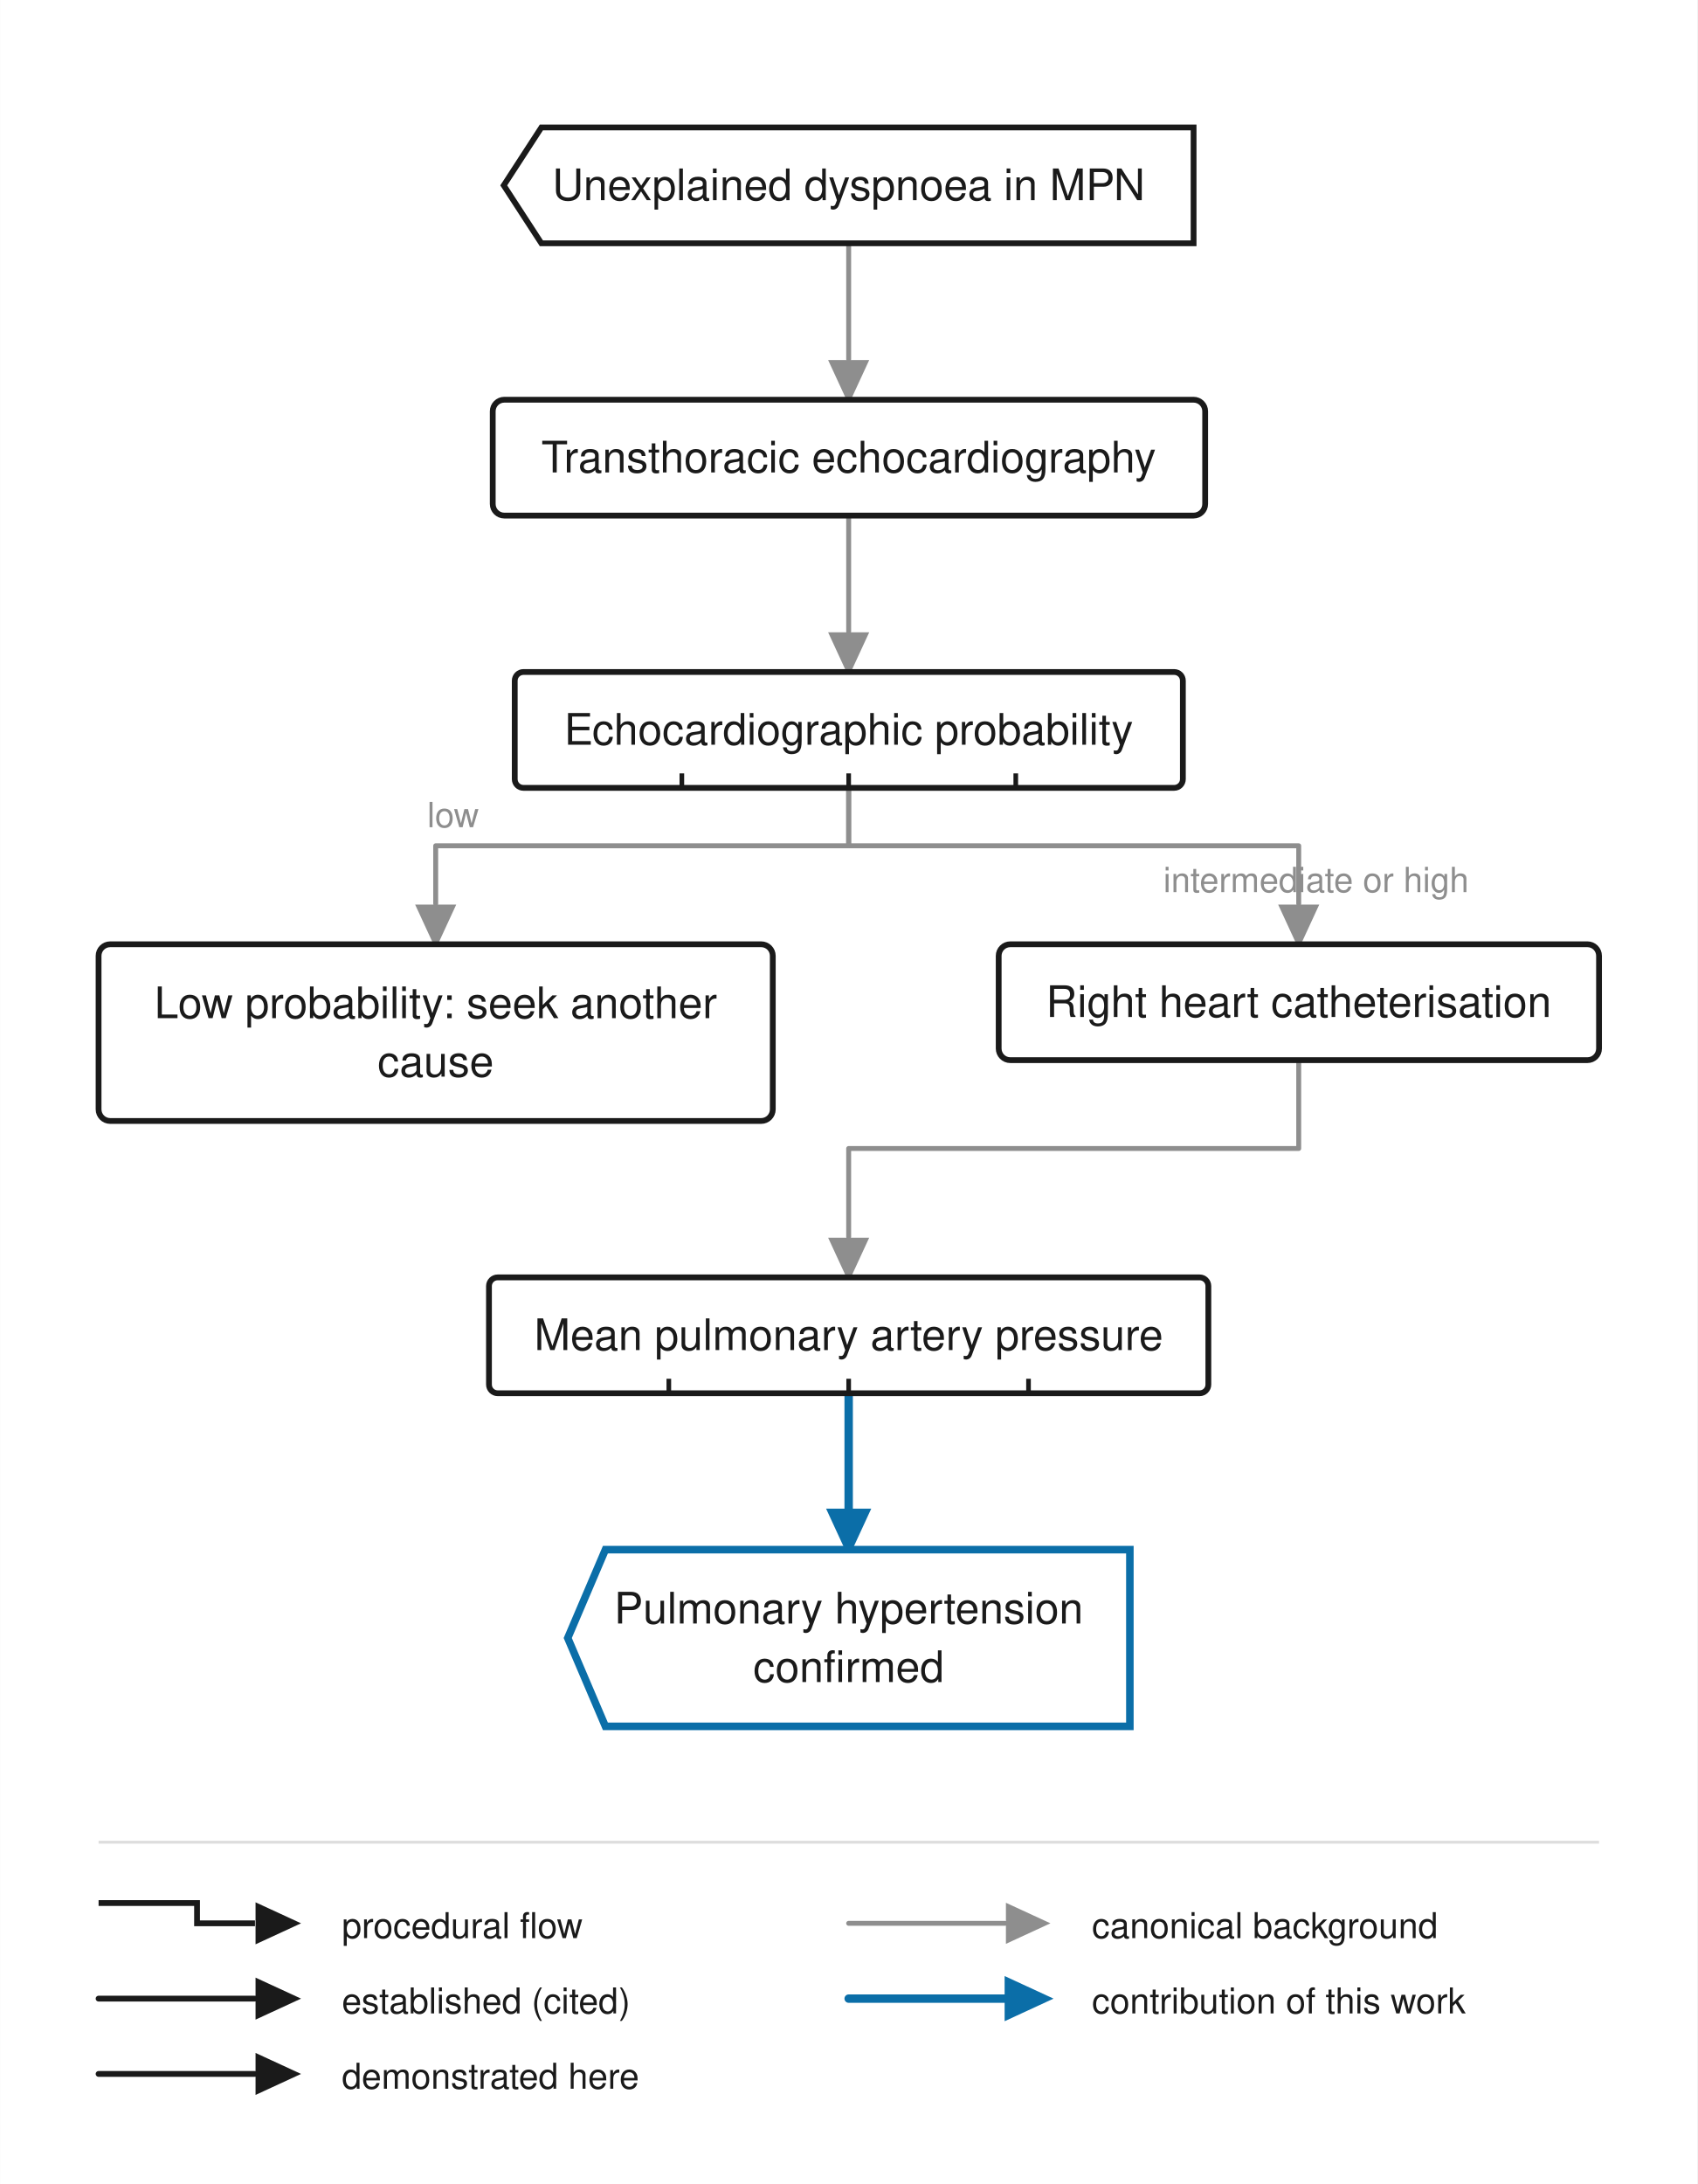
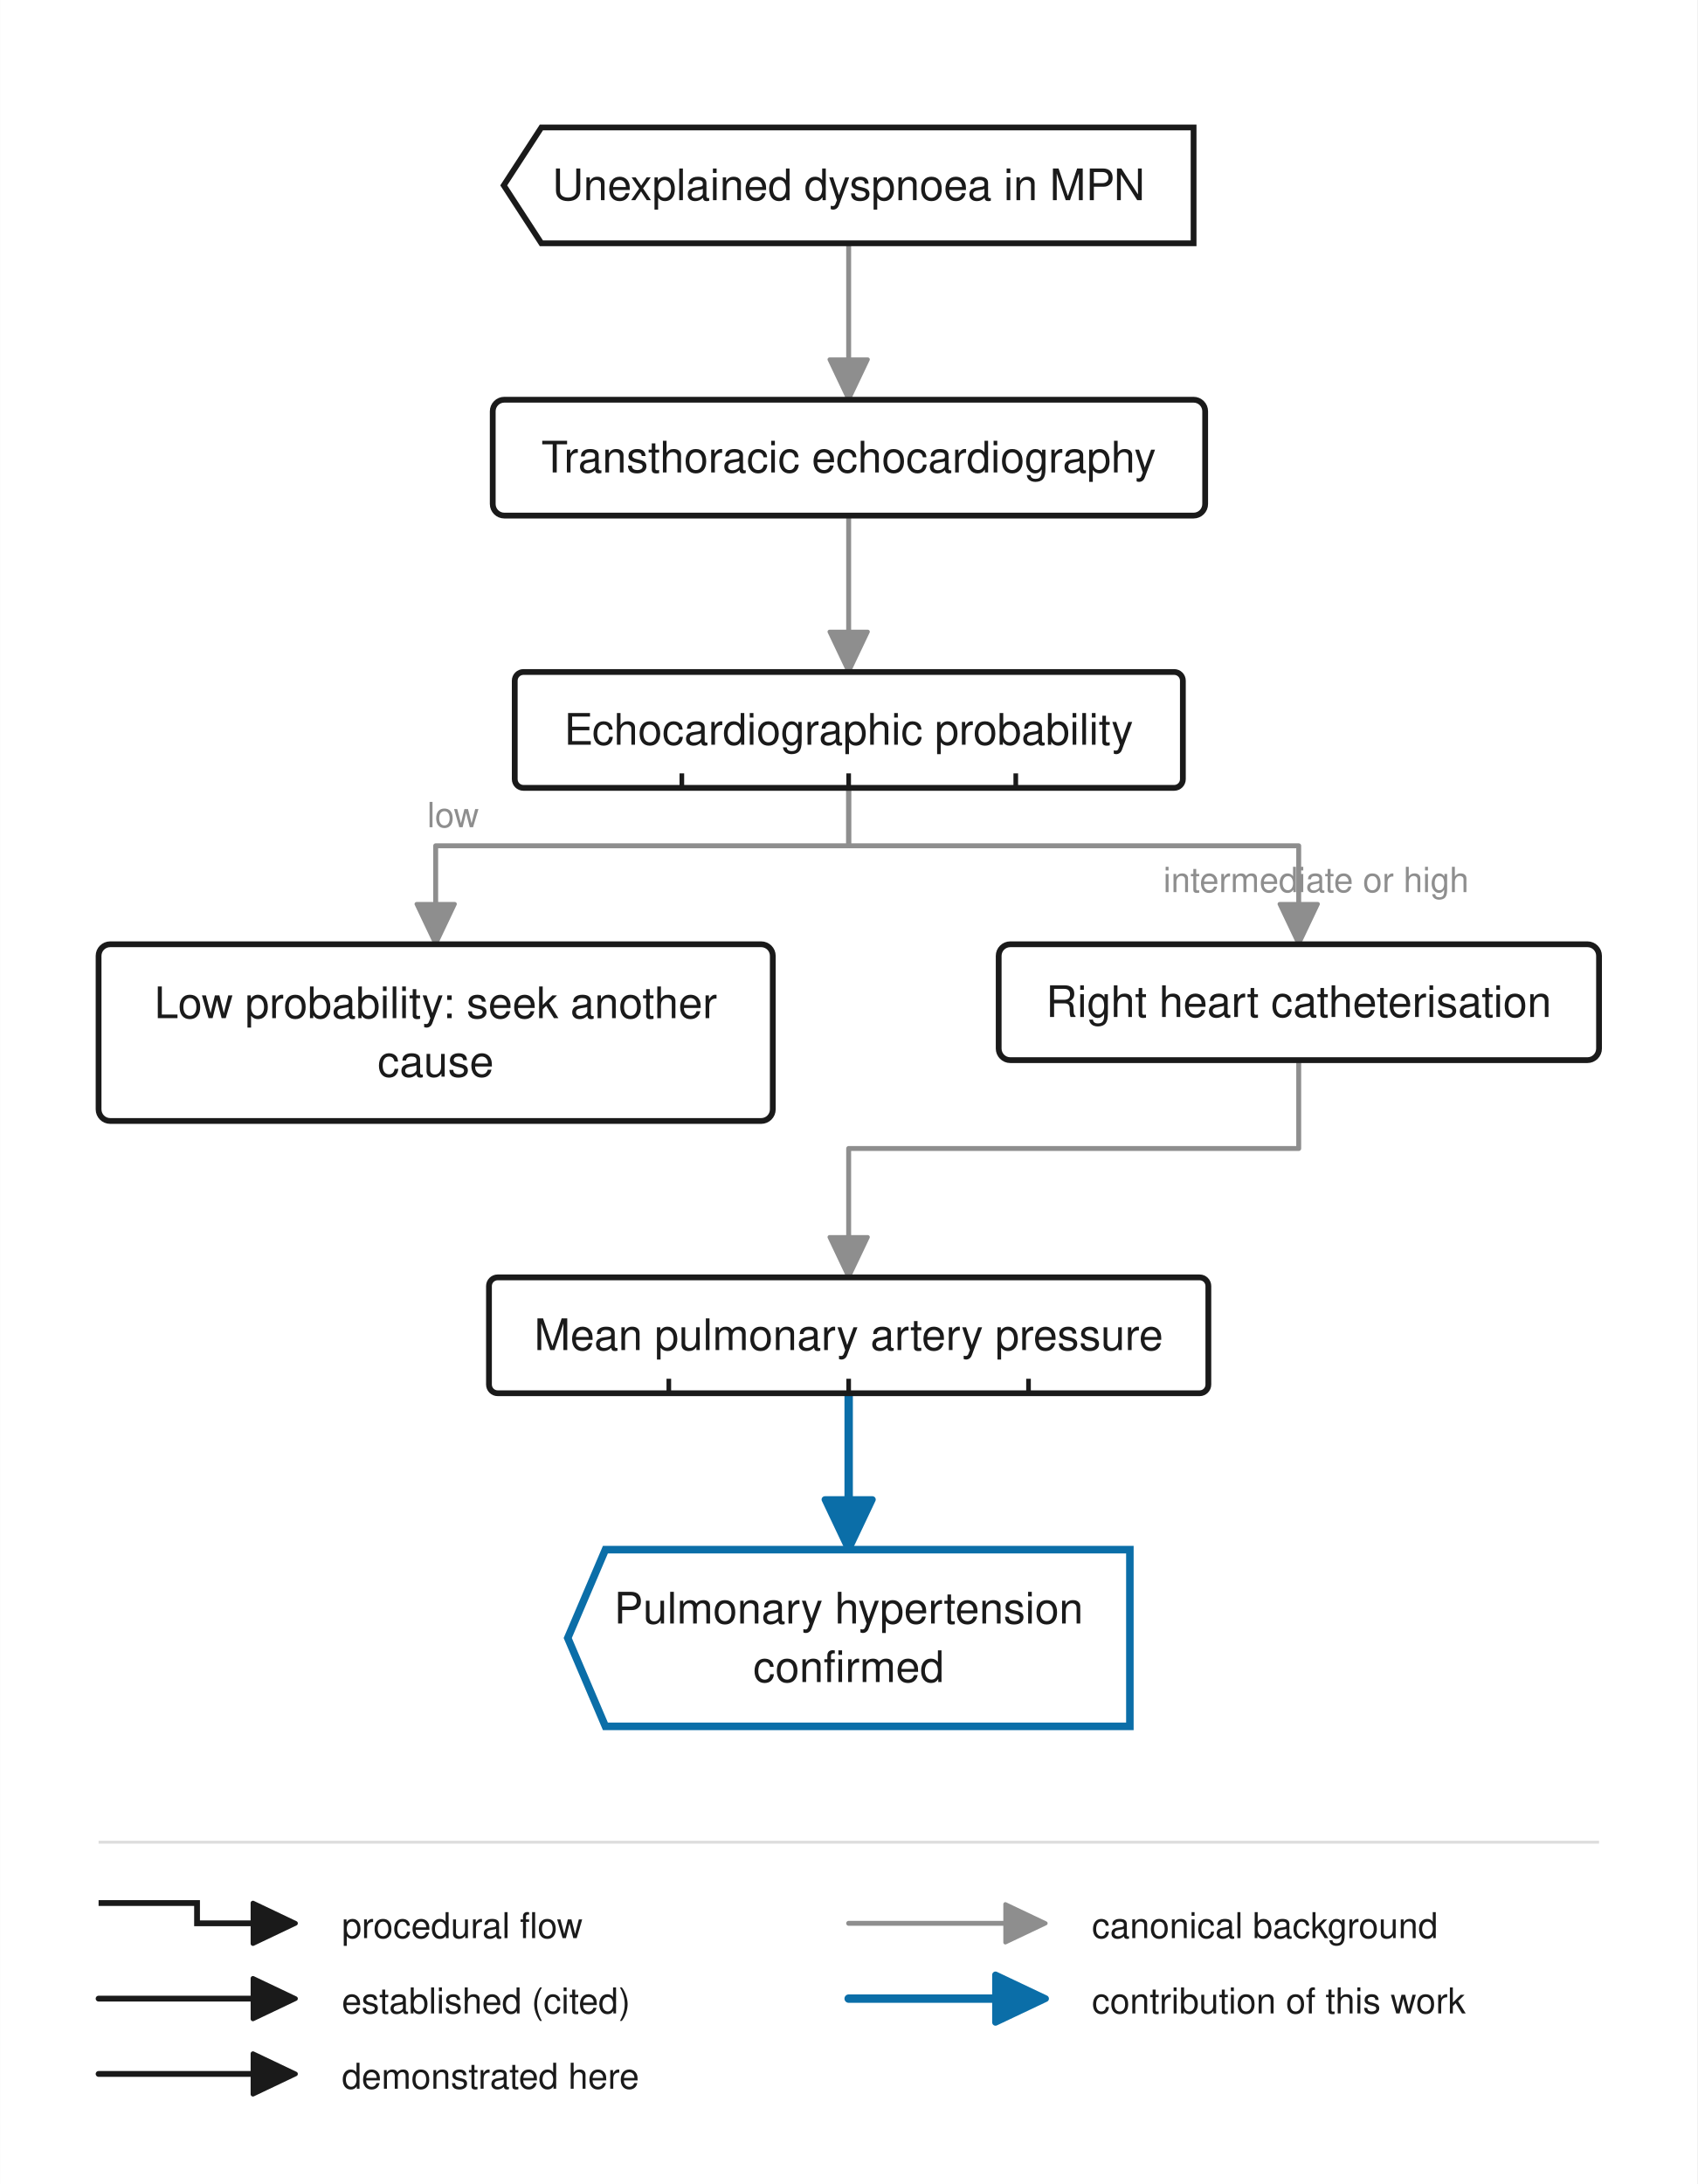
<svg xmlns="http://www.w3.org/2000/svg" viewBox="0 0 586 754" width="178.0mm" height="229.0mm" font-family="Helvetica, Arial, sans-serif">
  <rect x="0" y="0" width="586" height="754" fill="#ffffff" />
  <path d="M293.0,84.0 L293.0,104.0 L293.0,104.0 L293.0,124.0" fill="none" stroke="#8e8e8e" stroke-width="1.7" stroke-linecap="round" stroke-linejoin="round" />
  <g transform="translate(293.0,138.0) rotate(90.0)">
-     <path d="M0,0 L-13,-6 L-13,6 Z" fill="#8e8e8e" stroke="#8e8e8e" stroke-width="1.4" />
+     <path d="M0,0 L-13.9,-6.6 L-13.9,6.6 Z" fill="#8e8e8e" stroke="#8e8e8e" stroke-width="1.4" stroke-linejoin="round" />
  </g>
  <path d="M293.0,178.0 L293.0,198.0 L293.0,198.0 L293.0,218.0" fill="none" stroke="#8e8e8e" stroke-width="1.7" stroke-linecap="round" stroke-linejoin="round" />
  <g transform="translate(293.0,232.0) rotate(90.0)">
-     <path d="M0,0 L-13,-6 L-13,6 Z" fill="#8e8e8e" stroke="#8e8e8e" stroke-width="1.4" />
+     <path d="M0,0 L-13.9,-6.6 L-13.9,6.6 Z" fill="#8e8e8e" stroke="#8e8e8e" stroke-width="1.4" stroke-linejoin="round" />
  </g>
  <path d="M293.0,272.0 L293.0,292.0 L150.4,292.0 L150.4,312.0" fill="none" stroke="#8e8e8e" stroke-width="1.7" stroke-linecap="round" stroke-linejoin="round" />
  <g transform="translate(150.4,326.0) rotate(90.0)">
-     <path d="M0,0 L-13,-6 L-13,6 Z" fill="#8e8e8e" stroke="#8e8e8e" stroke-width="1.4" />
+     <path d="M0,0 L-13.9,-6.6 L-13.9,6.6 Z" fill="#8e8e8e" stroke="#8e8e8e" stroke-width="1.4" stroke-linejoin="round" />
  </g>
  <text x="156.4" y="285.6" font-size="12.0" text-anchor="middle" fill="#8e8e8e">low</text>
  <path d="M293.0,272.0 L293.0,292.0 L448.4,292.0 L448.4,312.0" fill="none" stroke="#8e8e8e" stroke-width="1.7" stroke-linecap="round" stroke-linejoin="round" />
  <g transform="translate(448.4,326.0) rotate(90.0)">
-     <path d="M0,0 L-13,-6 L-13,6 Z" fill="#8e8e8e" stroke="#8e8e8e" stroke-width="1.4" />
+     <path d="M0,0 L-13.9,-6.6 L-13.9,6.6 Z" fill="#8e8e8e" stroke="#8e8e8e" stroke-width="1.4" stroke-linejoin="round" />
  </g>
  <text x="454.4" y="308.0" font-size="12.0" text-anchor="middle" fill="#8e8e8e">intermediate or high</text>
  <path d="M448.4,366.0 L448.4,396.5 L293.0,396.5 L293.0,427.0" fill="none" stroke="#8e8e8e" stroke-width="1.7" stroke-linecap="round" stroke-linejoin="round" />
  <g transform="translate(293.0,441.0) rotate(90.0)">
-     <path d="M0,0 L-13,-6 L-13,6 Z" fill="#8e8e8e" stroke="#8e8e8e" stroke-width="1.4" />
+     <path d="M0,0 L-13.9,-6.6 L-13.9,6.6 Z" fill="#8e8e8e" stroke="#8e8e8e" stroke-width="1.4" stroke-linejoin="round" />
  </g>
  <path d="M293.0,481.0 L293.0,501.0 L293.0,501.0 L293.0,521.0" fill="none" stroke="#0b6ea8" stroke-width="2.9" stroke-linecap="round" stroke-linejoin="round" />
  <g transform="translate(293.0,535.0) rotate(90.0)">
-     <path d="M0,0 L-13,-6 L-13,6 Z" fill="#0b6ea8" stroke="#0b6ea8" stroke-width="2.3" />
+     <path d="M0,0 L-17.3,-8.2 L-17.3,8.2 Z" fill="#0b6ea8" stroke="#0b6ea8" stroke-width="2.3" stroke-linejoin="round" />
  </g>
  <path d="M186.9,44.0 h225.2 v40.0 h-225.2 l-13,-20.0 z" fill="#ffffff" stroke="#1a1a1a" stroke-width="2.0" />
  <text x="293.0" y="69.1" font-size="15.0" text-anchor="middle" fill="#1a1a1a">Unexplained dyspnoea in MPN</text>
  <rect x="170.1" y="138.0" width="246.0" height="40.0" rx="4" fill="#ffffff" stroke="#1a1a1a" stroke-width="2.0" />
  <text x="293.0" y="163.1" font-size="15.0" text-anchor="middle" fill="#1a1a1a">Transthoracic echocardiography</text>
  <rect x="177.7" y="232.0" width="230.7" height="40.0" rx="3" fill="#ffffff" stroke="#1a1a1a" stroke-width="2.0" />
  <path d="M235.4,272.0 v-5" stroke="#1a1a1a" stroke-width="1.6" />
  <path d="M293.0,272.0 v-5" stroke="#1a1a1a" stroke-width="1.6" />
  <path d="M350.7,272.0 v-5" stroke="#1a1a1a" stroke-width="1.6" />
  <text x="293.0" y="257.1" font-size="15.0" text-anchor="middle" fill="#1a1a1a">Echocardiographic probability</text>
  <rect x="34.0" y="326.0" width="232.8" height="61.0" rx="4" fill="#ffffff" stroke="#1a1a1a" stroke-width="2.0" />
  <text x="150.4" y="351.5" font-size="15.0" text-anchor="middle" fill="#1a1a1a">Low probability: seek another</text>
  <text x="150.4" y="371.7" font-size="15.0" text-anchor="middle" fill="#1a1a1a">cause</text>
  <rect x="344.8" y="326.0" width="207.3" height="40.0" rx="4" fill="#ffffff" stroke="#1a1a1a" stroke-width="2.0" />
  <text x="448.4" y="351.1" font-size="15.0" text-anchor="middle" fill="#1a1a1a">Right heart catheterisation</text>
  <rect x="168.8" y="441.0" width="248.4" height="40.0" rx="3" fill="#ffffff" stroke="#1a1a1a" stroke-width="2.0" />
  <path d="M230.9,481.0 v-5" stroke="#1a1a1a" stroke-width="1.6" />
  <path d="M293.0,481.0 v-5" stroke="#1a1a1a" stroke-width="1.6" />
  <path d="M355.1,481.0 v-5" stroke="#1a1a1a" stroke-width="1.6" />
  <text x="293.0" y="466.1" font-size="15.0" text-anchor="middle" fill="#1a1a1a">Mean pulmonary artery pressure</text>
  <path d="M209.0,535.0 h181.1 v61.0 h-181.1 l-13,-30.5 z" fill="#ffffff" stroke="#0b6ea8" stroke-width="2.6" />
  <text x="293.0" y="560.5" font-size="15.0" text-anchor="middle" fill="#1a1a1a">Pulmonary hypertension</text>
  <text x="293.0" y="580.7" font-size="15.0" text-anchor="middle" fill="#1a1a1a">confirmed</text>
  <line x1="34.0" y1="636.0" x2="552.1" y2="636.0" stroke="#dddddd" stroke-width="1" />
  <path d="M34.0,657.0 L68.0,657.0 L68.0,664.0 L88.0,664.0" fill="none" stroke="#1a1a1a" stroke-width="2.0" />
  <g transform="translate(102.0,664.0) rotate(0.0)">
-     <path d="M0,0 L-13,-6 L-13,6 Z" fill="#1a1a1a" stroke="#1a1a1a" stroke-width="1.6" />
+     <path d="M0,0 L-14.7,-7.0 L-14.7,7.0 Z" fill="#1a1a1a" stroke="#1a1a1a" stroke-width="1.6" stroke-linejoin="round" />
  </g>
  <text x="118.0" y="669.1" font-size="12.3" fill="#1a1a1a">procedural flow</text>
  <line x1="34.0" y1="690.0" x2="88.0" y2="690.0" stroke="#1a1a1a" stroke-width="2.0" stroke-linecap="round" />
  <g transform="translate(102.0,690.0) rotate(0.0)">
-     <path d="M0,0 L-13,-6 L-13,6 Z" fill="#1a1a1a" stroke="#1a1a1a" stroke-width="1.6" />
+     <path d="M0,0 L-14.7,-7.0 L-14.7,7.0 Z" fill="#1a1a1a" stroke="#1a1a1a" stroke-width="1.6" stroke-linejoin="round" />
  </g>
  <text x="118.0" y="695.1" font-size="12.3" fill="#1a1a1a">established (cited)</text>
  <line x1="34.0" y1="716.0" x2="88.0" y2="716.0" stroke="#1a1a1a" stroke-width="2.0" stroke-linecap="round" />
  <g transform="translate(102.0,716.0) rotate(0.0)">
-     <path d="M0,0 L-13,-6 L-13,6 Z" fill="#1a1a1a" stroke="#1a1a1a" stroke-width="1.6" />
+     <path d="M0,0 L-14.7,-7.0 L-14.7,7.0 Z" fill="#1a1a1a" stroke="#1a1a1a" stroke-width="1.6" stroke-linejoin="round" />
  </g>
  <text x="118.0" y="721.1" font-size="12.3" fill="#1a1a1a">demonstrated here</text>
  <line x1="293.0" y1="664.0" x2="347.0" y2="664.0" stroke="#8e8e8e" stroke-width="1.7" stroke-linecap="round" />
  <g transform="translate(361.0,664.0) rotate(0.0)">
-     <path d="M0,0 L-13,-6 L-13,6 Z" fill="#8e8e8e" stroke="#8e8e8e" stroke-width="1.4" />
+     <path d="M0,0 L-13.9,-6.6 L-13.9,6.6 Z" fill="#8e8e8e" stroke="#8e8e8e" stroke-width="1.4" stroke-linejoin="round" />
  </g>
  <text x="377.0" y="669.1" font-size="12.3" fill="#1a1a1a">canonical background</text>
  <line x1="293.0" y1="690.0" x2="347.0" y2="690.0" stroke="#0b6ea8" stroke-width="2.9" stroke-linecap="round" />
  <g transform="translate(361.0,690.0) rotate(0.0)">
-     <path d="M0,0 L-13,-6 L-13,6 Z" fill="#0b6ea8" stroke="#0b6ea8" stroke-width="2.3" />
+     <path d="M0,0 L-17.3,-8.2 L-17.3,8.2 Z" fill="#0b6ea8" stroke="#0b6ea8" stroke-width="2.3" stroke-linejoin="round" />
  </g>
  <text x="377.0" y="695.1" font-size="12.3" fill="#1a1a1a">contribution of this work</text>
</svg>
